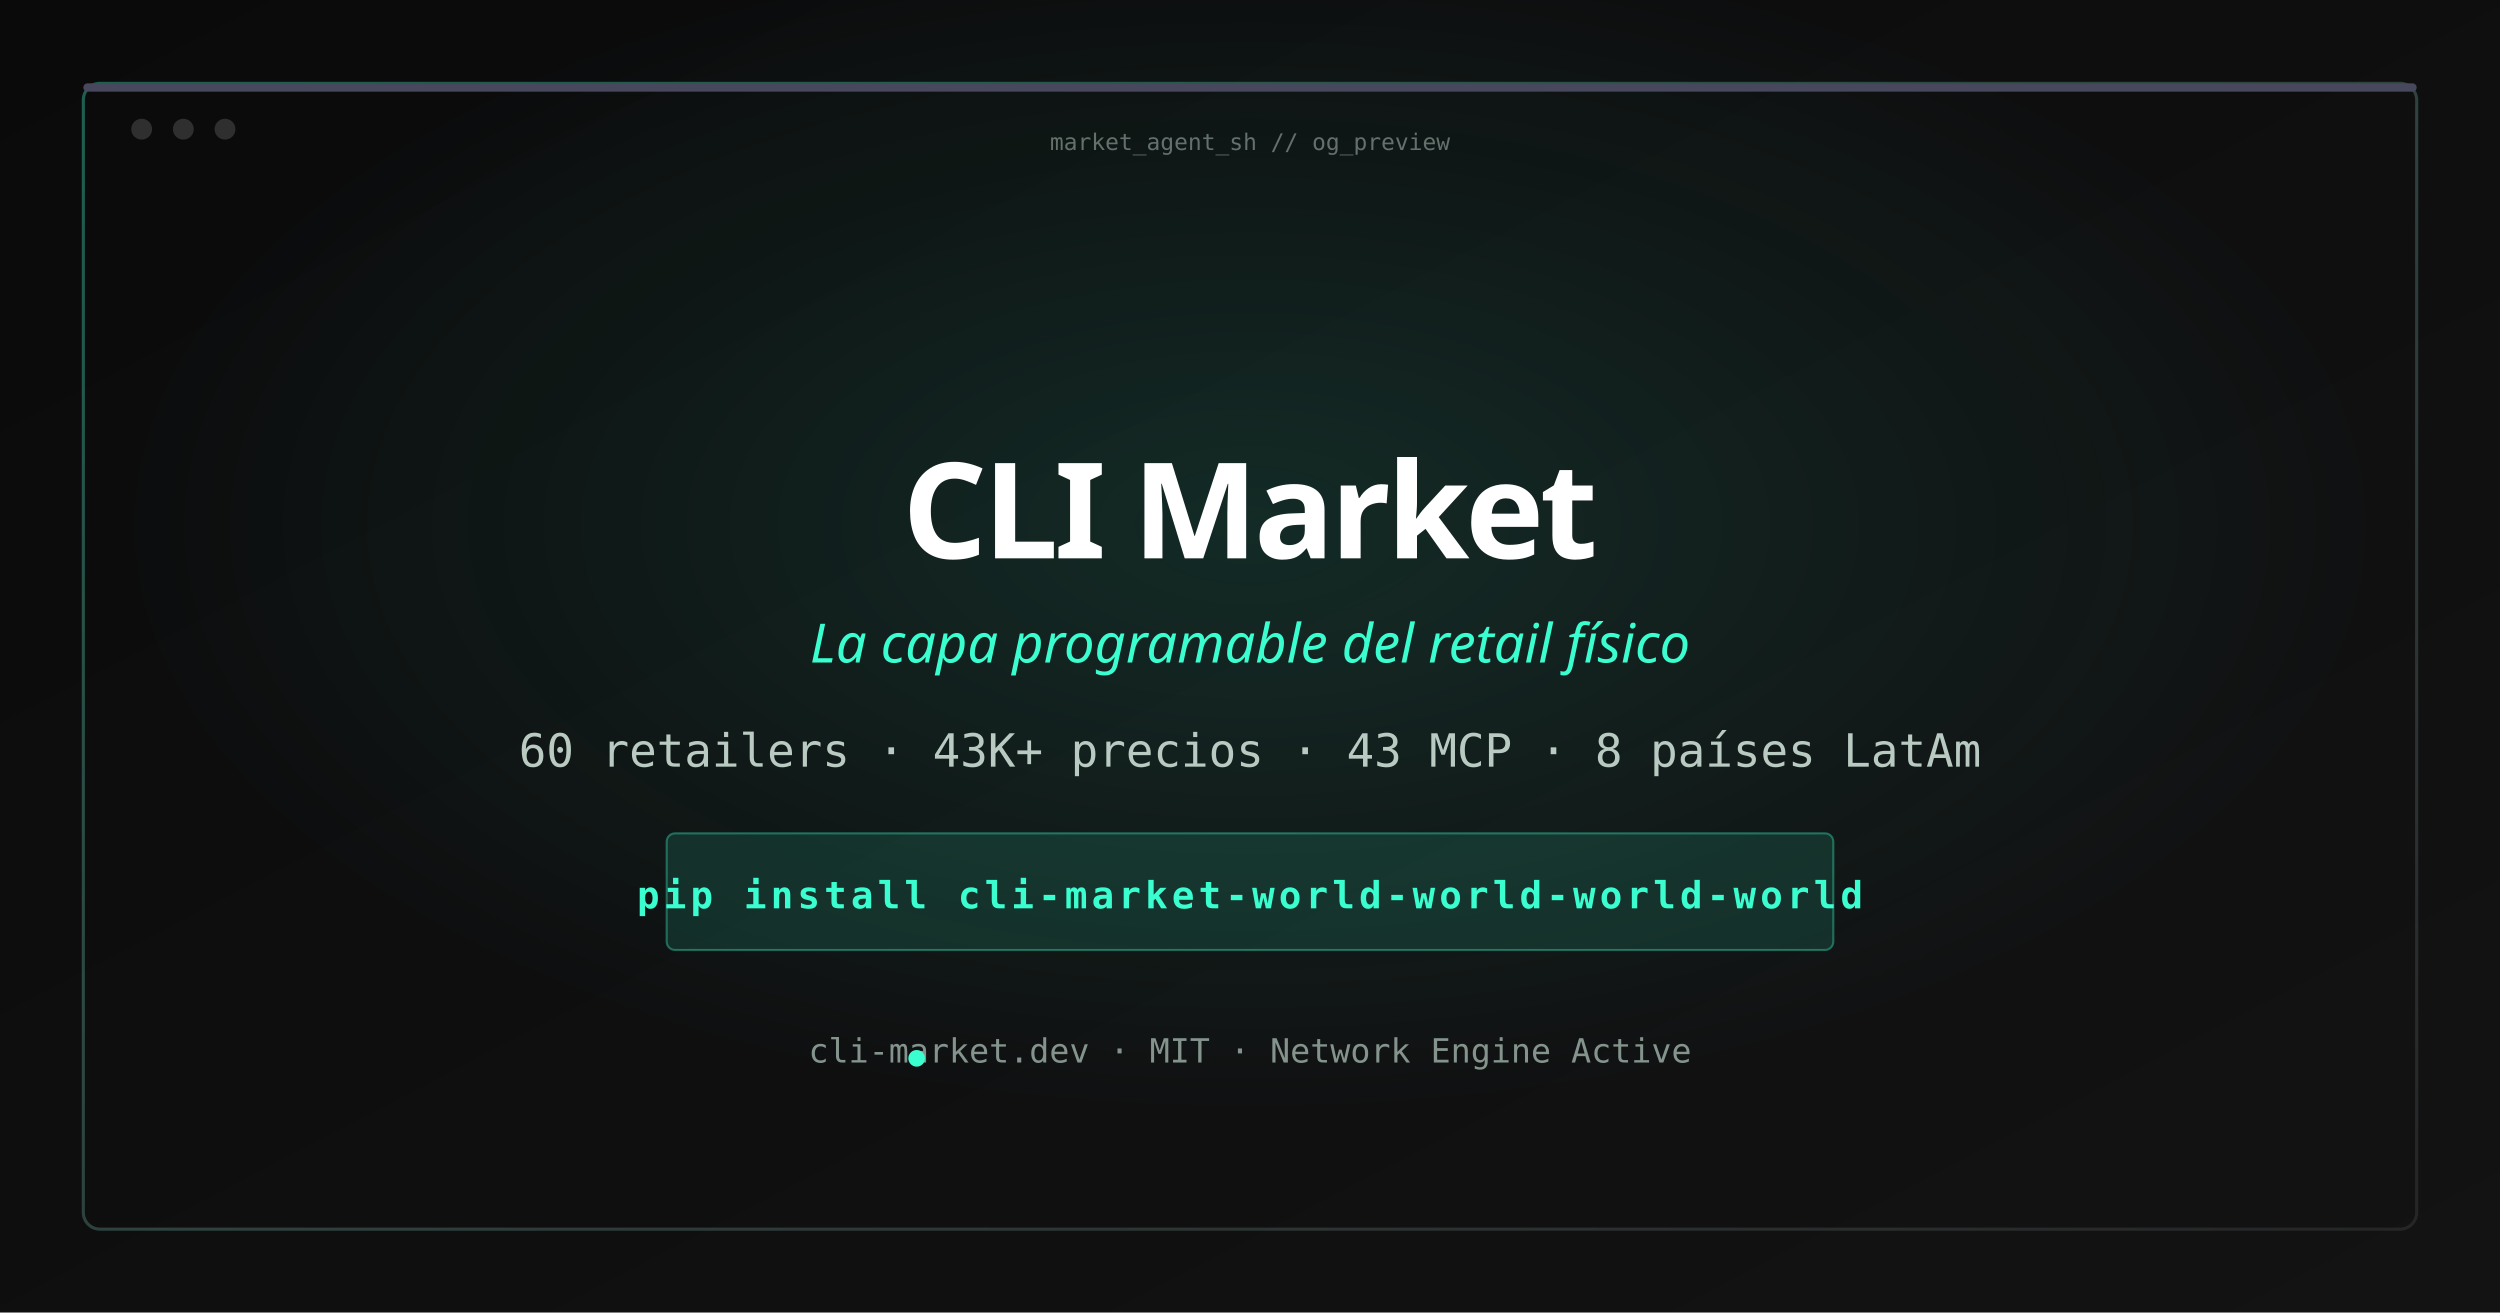
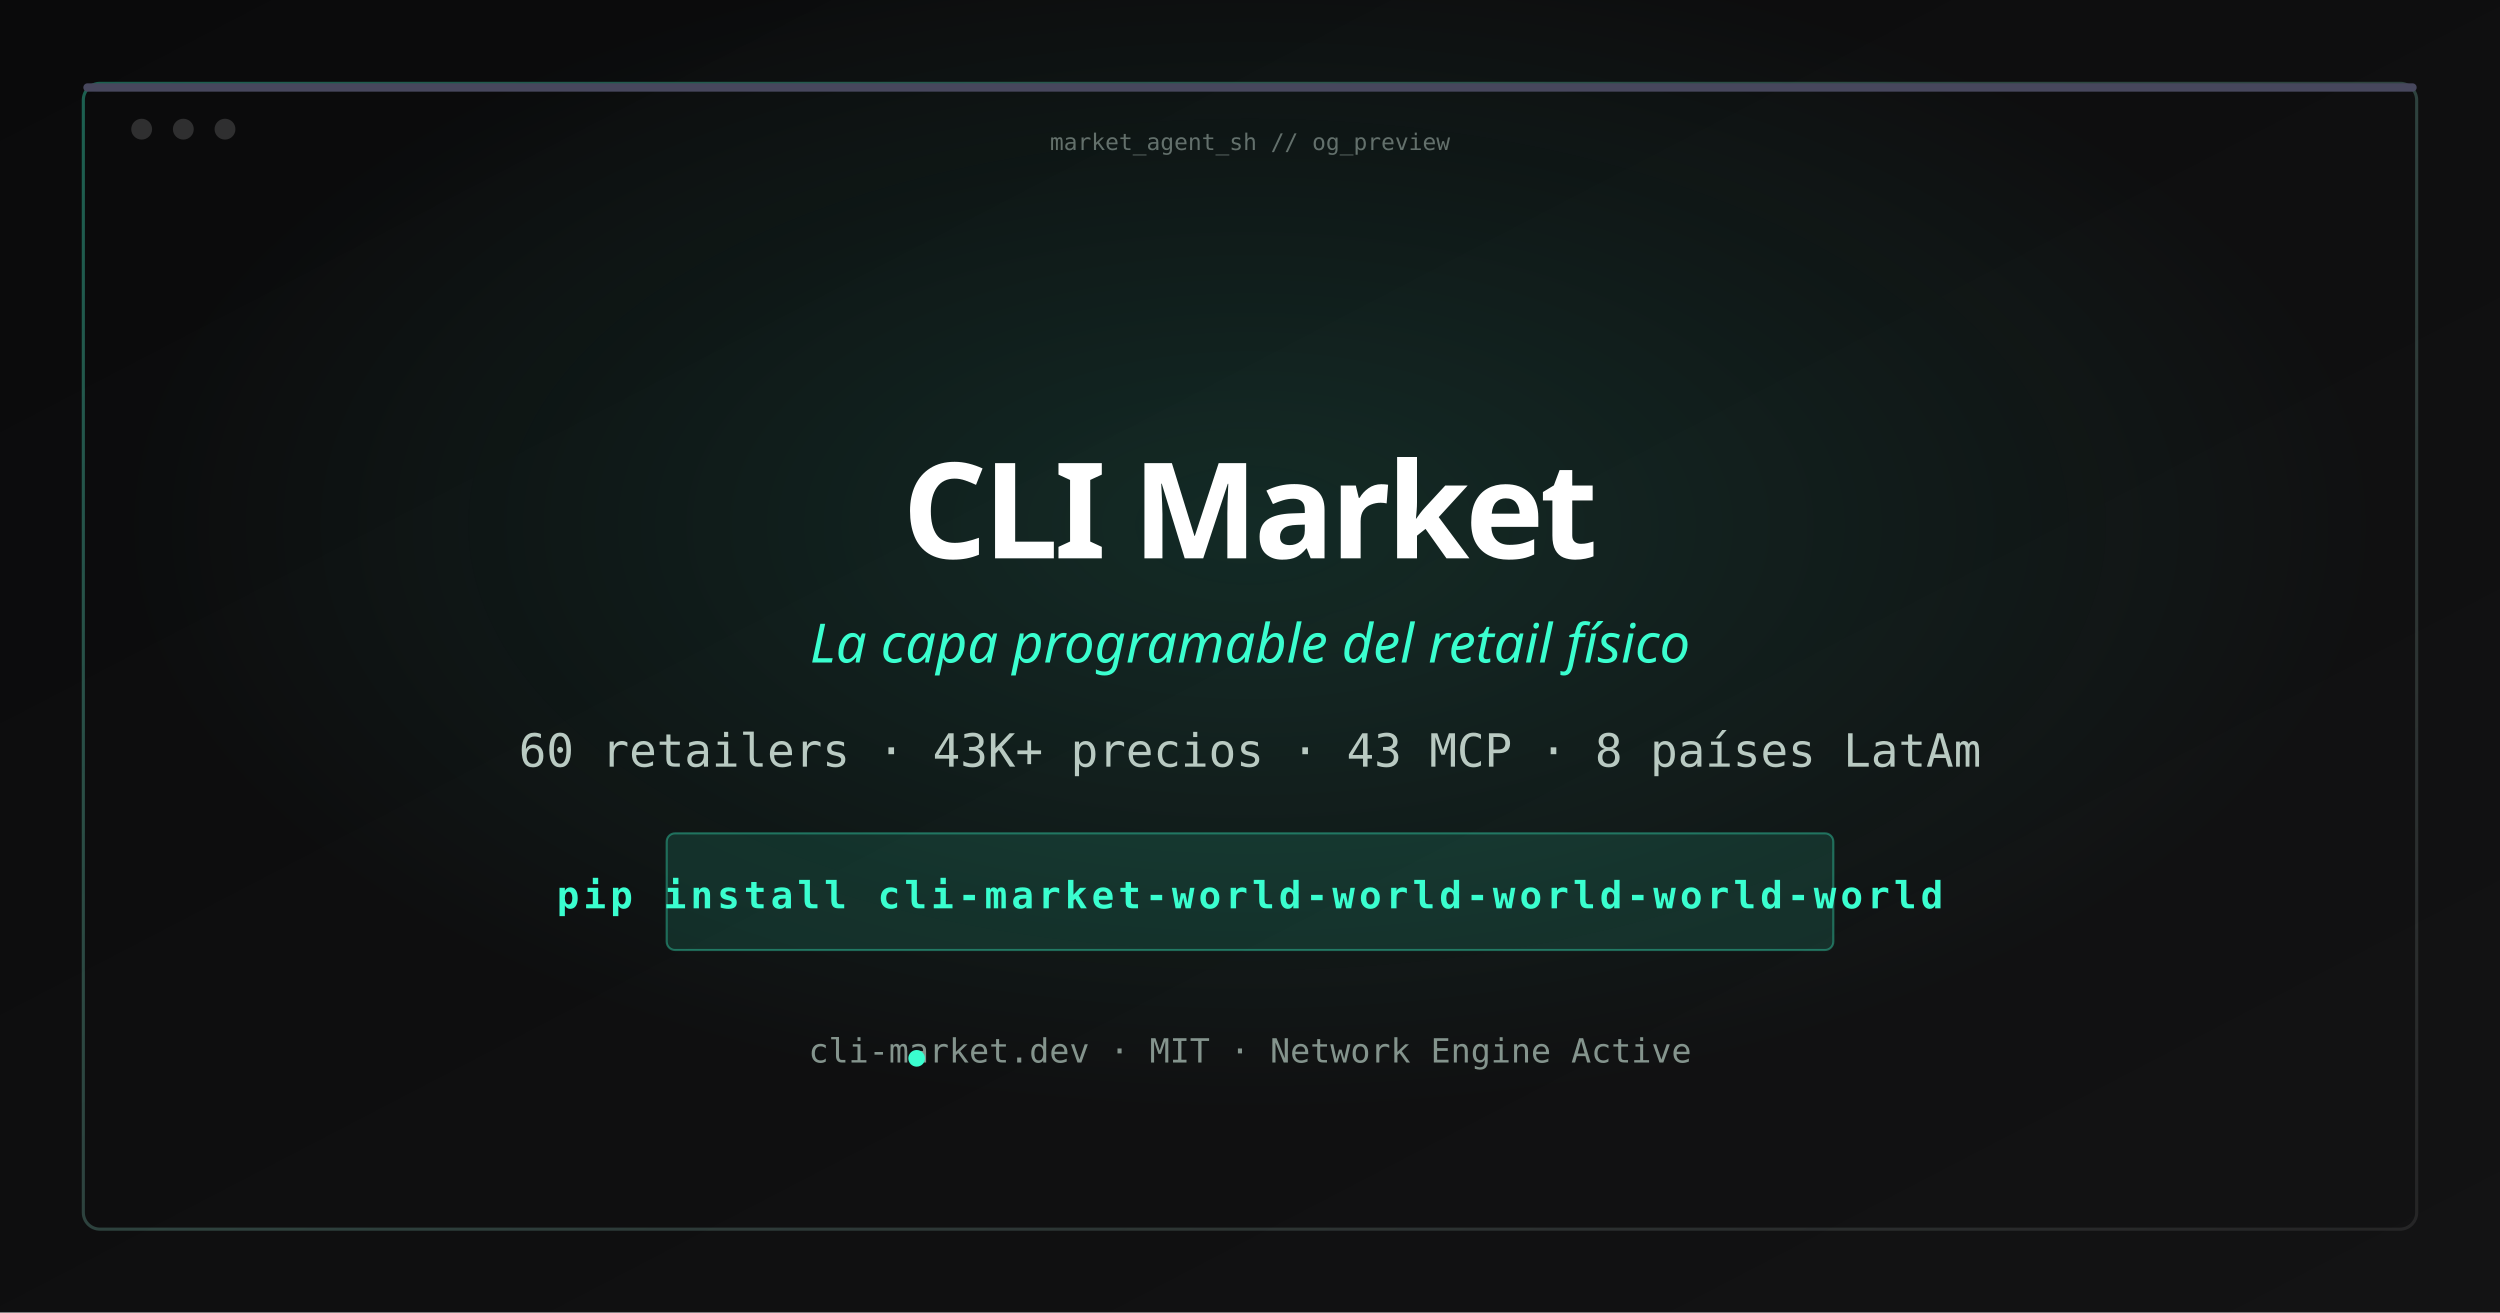
<svg xmlns="http://www.w3.org/2000/svg" width="1200" height="630" viewBox="0 0 1200 630">
  <defs>
    <linearGradient id="bg" x1="0%" y1="0%" x2="100%" y2="100%">
      <stop offset="0%" stop-color="#0a0a0b" />
      <stop offset="100%" stop-color="#131314" />
    </linearGradient>
    <radialGradient id="glow" cx="50%" cy="40%" r="45%">
      <stop offset="0%" stop-color="#3afecf" stop-opacity="0.12" />
      <stop offset="100%" stop-color="#3afecf" stop-opacity="0" />
    </radialGradient>
    <linearGradient id="border" x1="0%" y1="0%" x2="100%" y2="100%">
      <stop offset="0%" stop-color="#3afecf" stop-opacity="0.35" />
      <stop offset="100%" stop-color="#ffffff" stop-opacity="0.08" />
    </linearGradient>
  </defs>
  <rect width="1200" height="630" fill="url(#bg)" />
  <rect width="1200" height="630" fill="url(#glow)" />
  <rect x="40" y="40" width="1120" height="550" rx="8" fill="none" stroke="url(#border)" stroke-width="1.5" />
  <rect x="40" y="40" width="1120" height="4" rx="2" fill="#47475d" />
  <circle cx="68" cy="62" r="5" fill="#ffffff" fill-opacity="0.15" />
  <circle cx="88" cy="62" r="5" fill="#ffffff" fill-opacity="0.15" />
  <circle cx="108" cy="62" r="5" fill="#ffffff" fill-opacity="0.15" />
  <text x="600" y="72" text-anchor="middle" font-family="ui-monospace, monospace" font-size="11" fill="#b9cac2" fill-opacity="0.5">market_agent_sh // og_preview</text>
  <text x="600" y="268" text-anchor="middle" font-family="ui-sans-serif, system-ui, sans-serif" font-size="64" font-weight="700" fill="#ffffff" letter-spacing="-2">CLI Market</text>
  <text x="600" y="318" text-anchor="middle" font-family="ui-sans-serif, system-ui, sans-serif" font-size="26" fill="#3afecf" font-style="italic">La capa programable del retail físico</text>
  <text x="600" y="368" text-anchor="middle" font-family="ui-monospace, monospace" font-size="22" fill="#b9cac2">60 retailers · 43K+ precios · 43 MCP · 8 países LatAm</text>
  <rect x="320" y="400" width="560" height="56" rx="4" fill="#3afecf" fill-opacity="0.12" stroke="#3afecf" stroke-opacity="0.35" />
-   <text x="600" y="436" text-anchor="middle" font-family="ui-monospace, monospace" font-size="18" font-weight="700" fill="#3afecf" letter-spacing="2">pip install cli-market-world-world-world-world</text>
+   <text x="600" y="436" text-anchor="middle" font-family="ui-monospace, monospace" font-size="18" font-weight="700" fill="#3afecf" letter-spacing="2">pip install cli-market-world-world-world-world-world</text>
  <text x="600" y="510" text-anchor="middle" font-family="ui-monospace, monospace" font-size="16" fill="#84948d">cli-market.dev · MIT · Network Engine Active</text>
  <circle cx="440" cy="508" r="4" fill="#3afecf" />
</svg>
